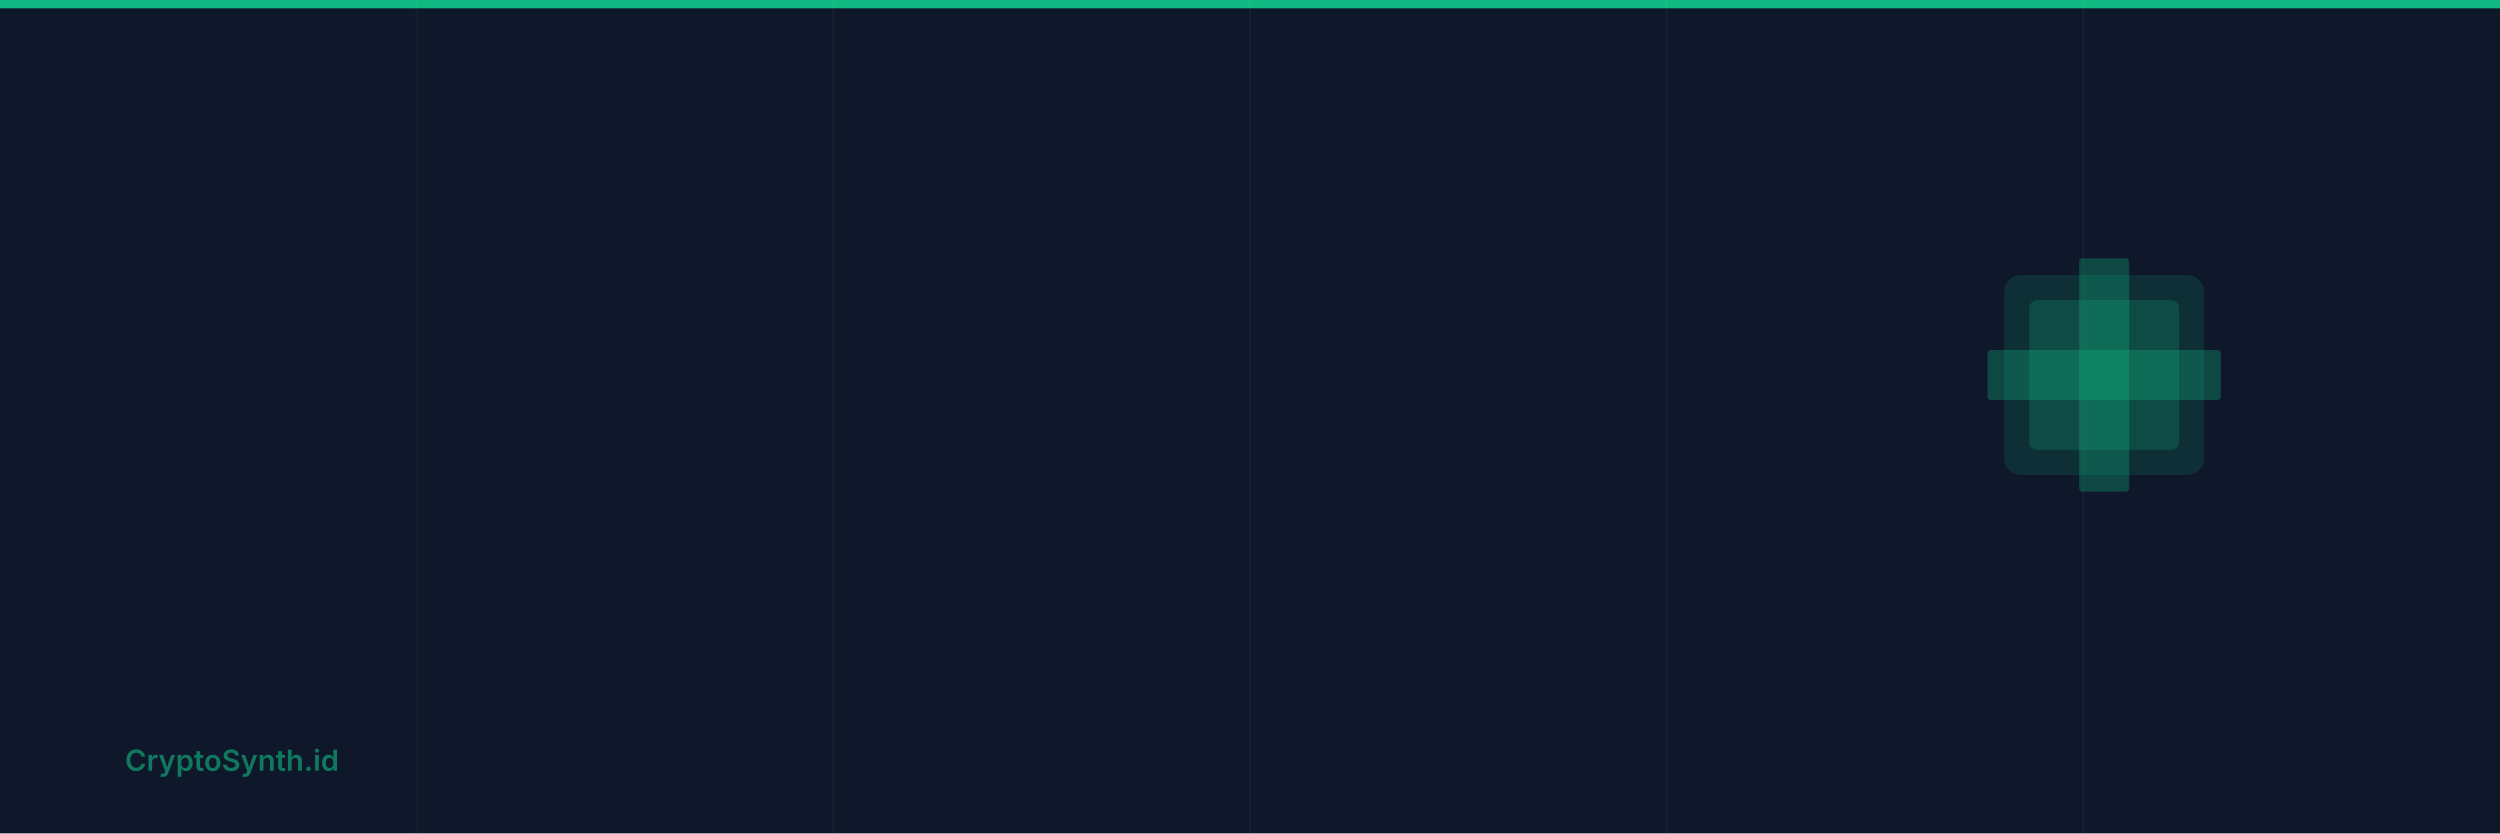
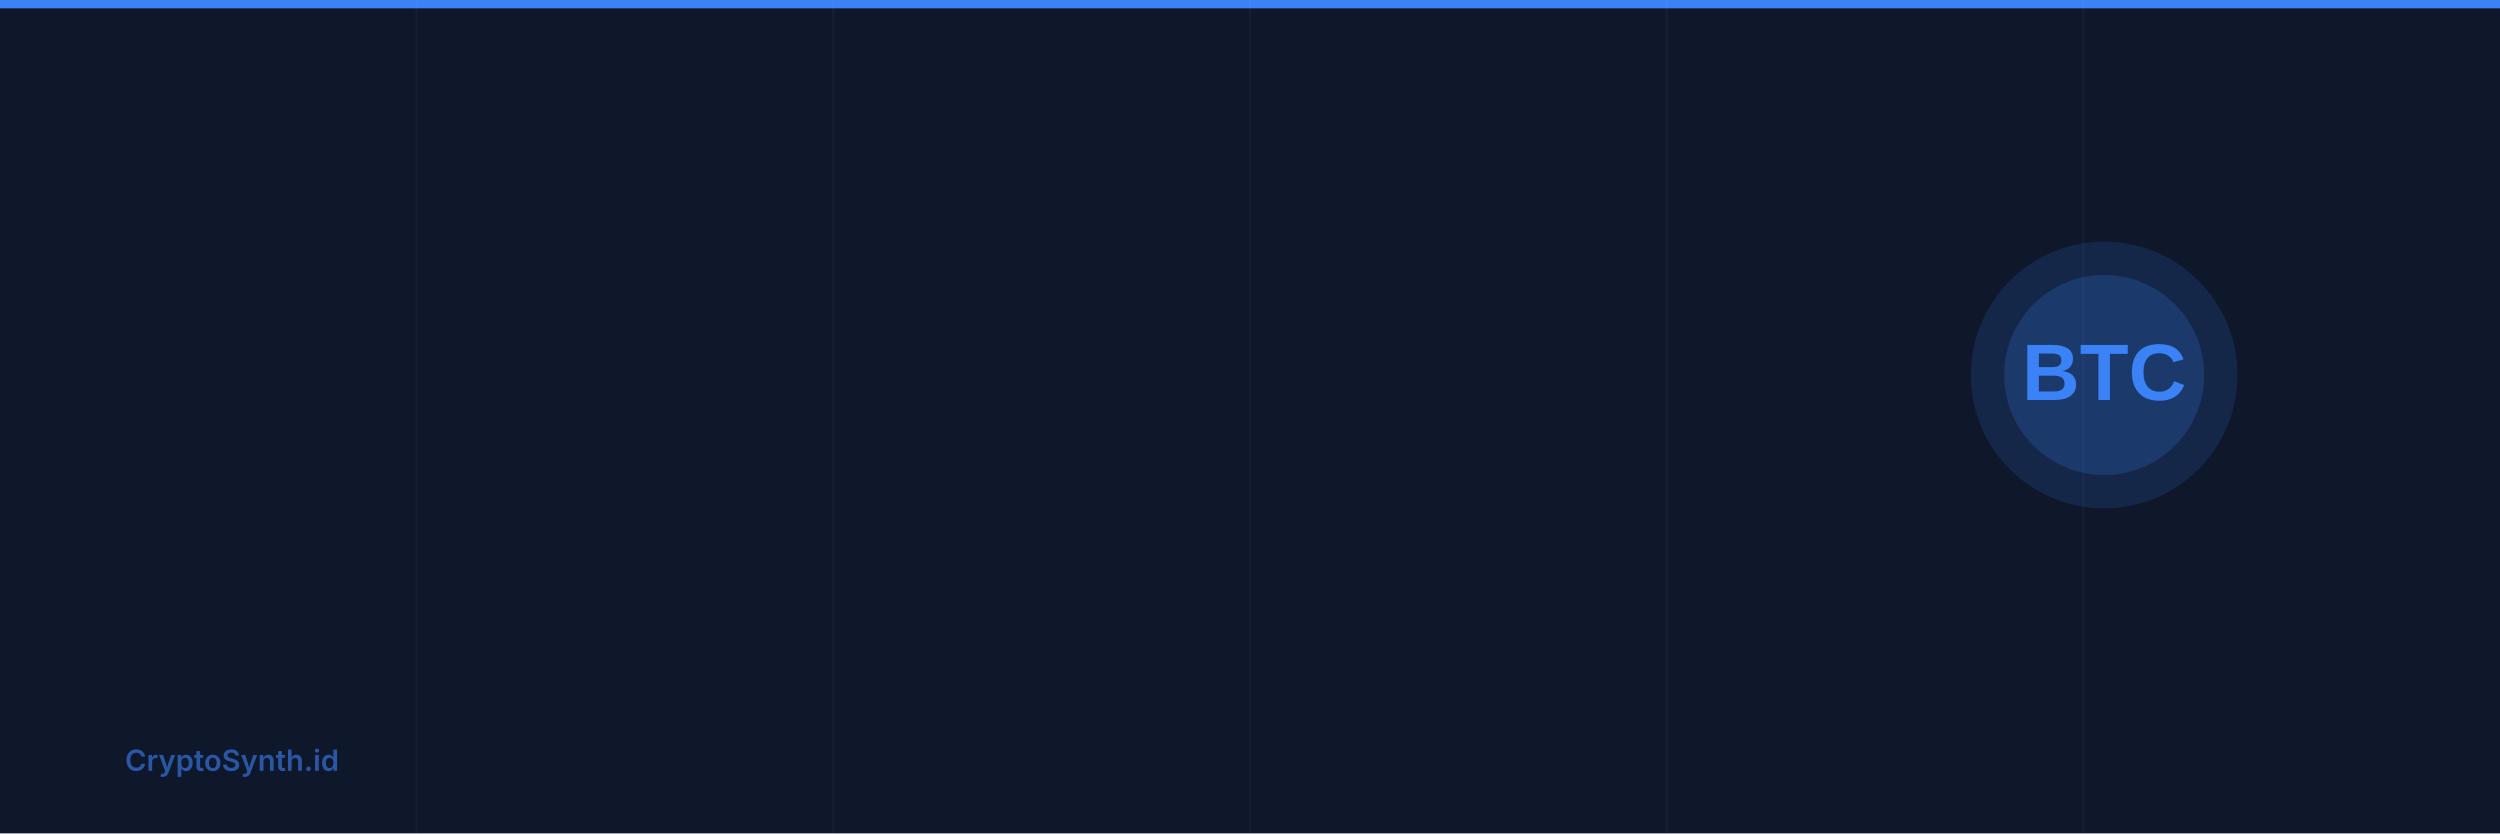
<svg xmlns="http://www.w3.org/2000/svg" width="1200" height="400" viewBox="0 0 1200 400">
  <rect width="1200" height="400" fill="#0F172A" />
-   <rect x="0" y="0" width="1200" height="4" fill="#10B981" />
+   <rect x="0" y="0" width="1200" height="4" fill="#3B82F6" />
  <line x1="200" y1="0" x2="200" y2="400" stroke="white" stroke-opacity="0.03" stroke-width="1" />
  <line x1="400" y1="0" x2="400" y2="400" stroke="white" stroke-opacity="0.03" stroke-width="1" />
  <line x1="600" y1="0" x2="600" y2="400" stroke="white" stroke-opacity="0.03" stroke-width="1" />
  <line x1="800" y1="0" x2="800" y2="400" stroke="white" stroke-opacity="0.03" stroke-width="1" />
  <line x1="1000" y1="0" x2="1000" y2="400" stroke="white" stroke-opacity="0.03" stroke-width="1" />
  <g transform="translate(850, 20) scale(0.8)">
-     <rect x="140" y="140" width="120" height="120" rx="10" fill="#10B981" fill-opacity="0.15" />
-     <rect x="155" y="155" width="90" height="90" rx="5" fill="#10B981" fill-opacity="0.2" />
-     <rect x="185" y="130" width="30" height="140" rx="2" fill="#10B981" fill-opacity="0.3" />
-     <rect x="130" y="185" width="140" height="30" rx="2" fill="#10B981" fill-opacity="0.3" />
+     <circle cx="200" cy="200" r="80" fill="#3B82F6" fill-opacity="0.15" />
+     <circle cx="200" cy="200" r="60" fill="#3B82F6" fill-opacity="0.2" />
+     <text x="200" y="215" font-family="Arial" font-size="48" font-weight="bold" fill="#3B82F6" text-anchor="middle">BTC</text>
  </g>
-   <text x="60" y="370" font-family="Inter, Arial, sans-serif" font-size="14" font-weight="600" fill="#10B981" fill-opacity="0.6">CryptoSynth.id</text>
+   <text x="60" y="370" font-family="Inter, Arial, sans-serif" font-size="14" font-weight="600" fill="#3B82F6" fill-opacity="0.6">CryptoSynth.id</text>
</svg>
